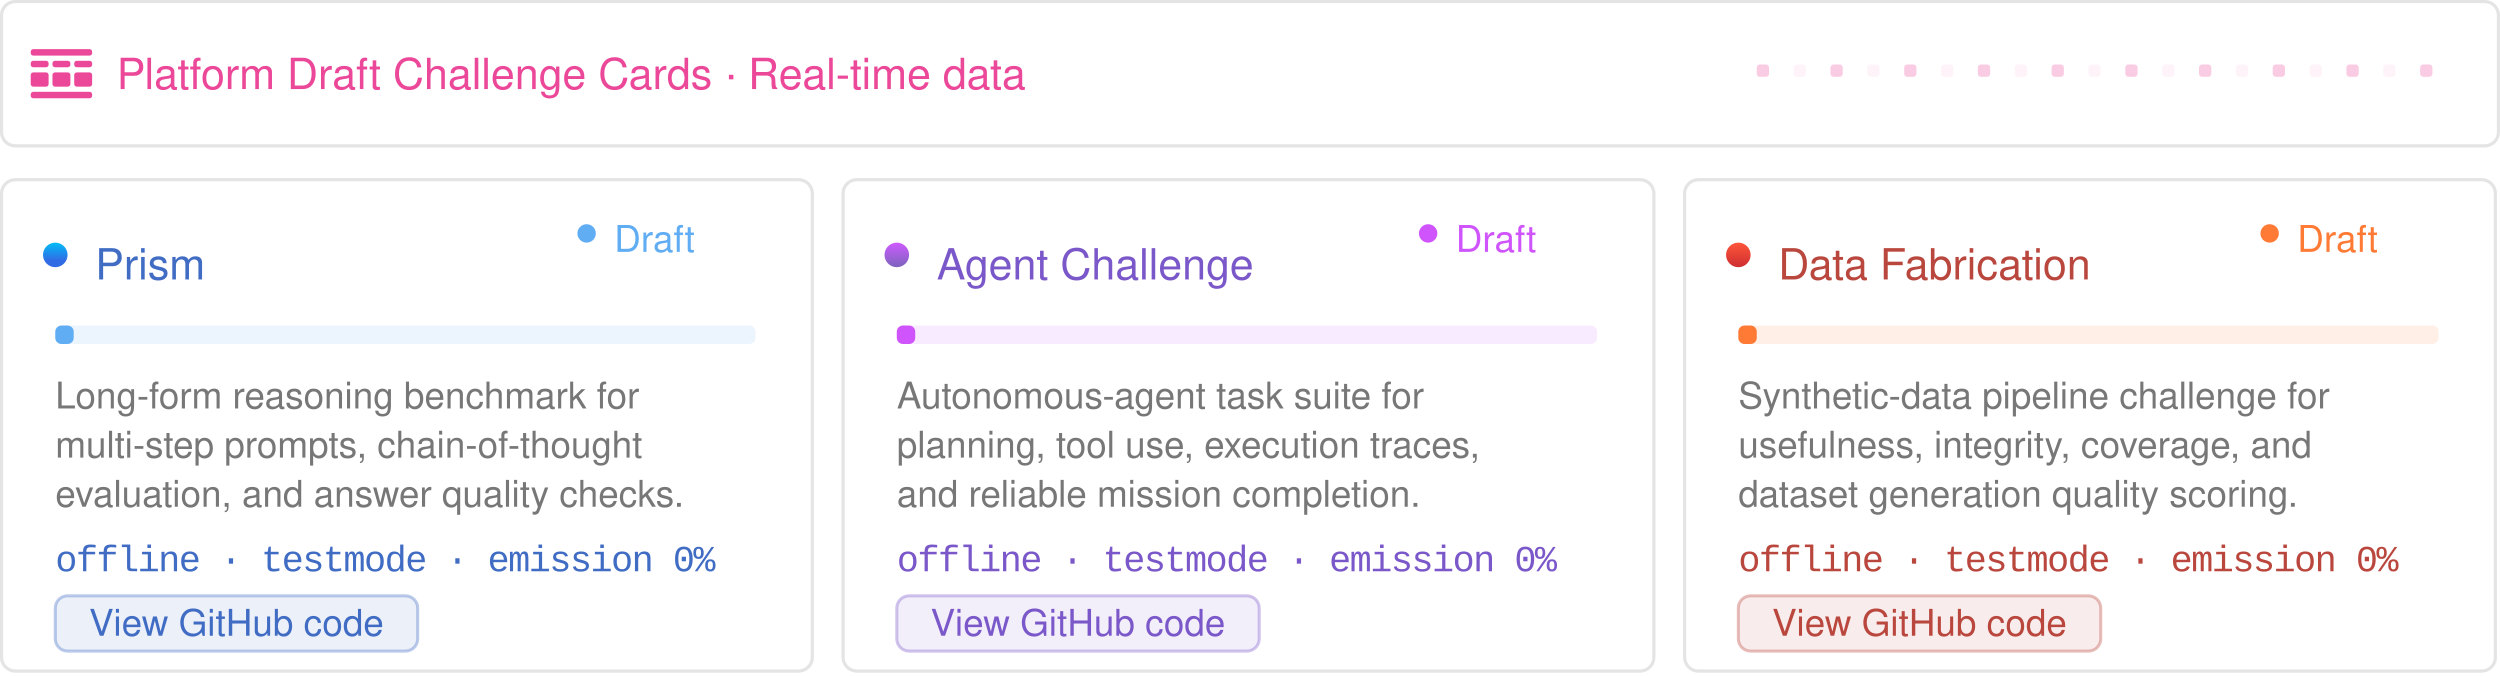
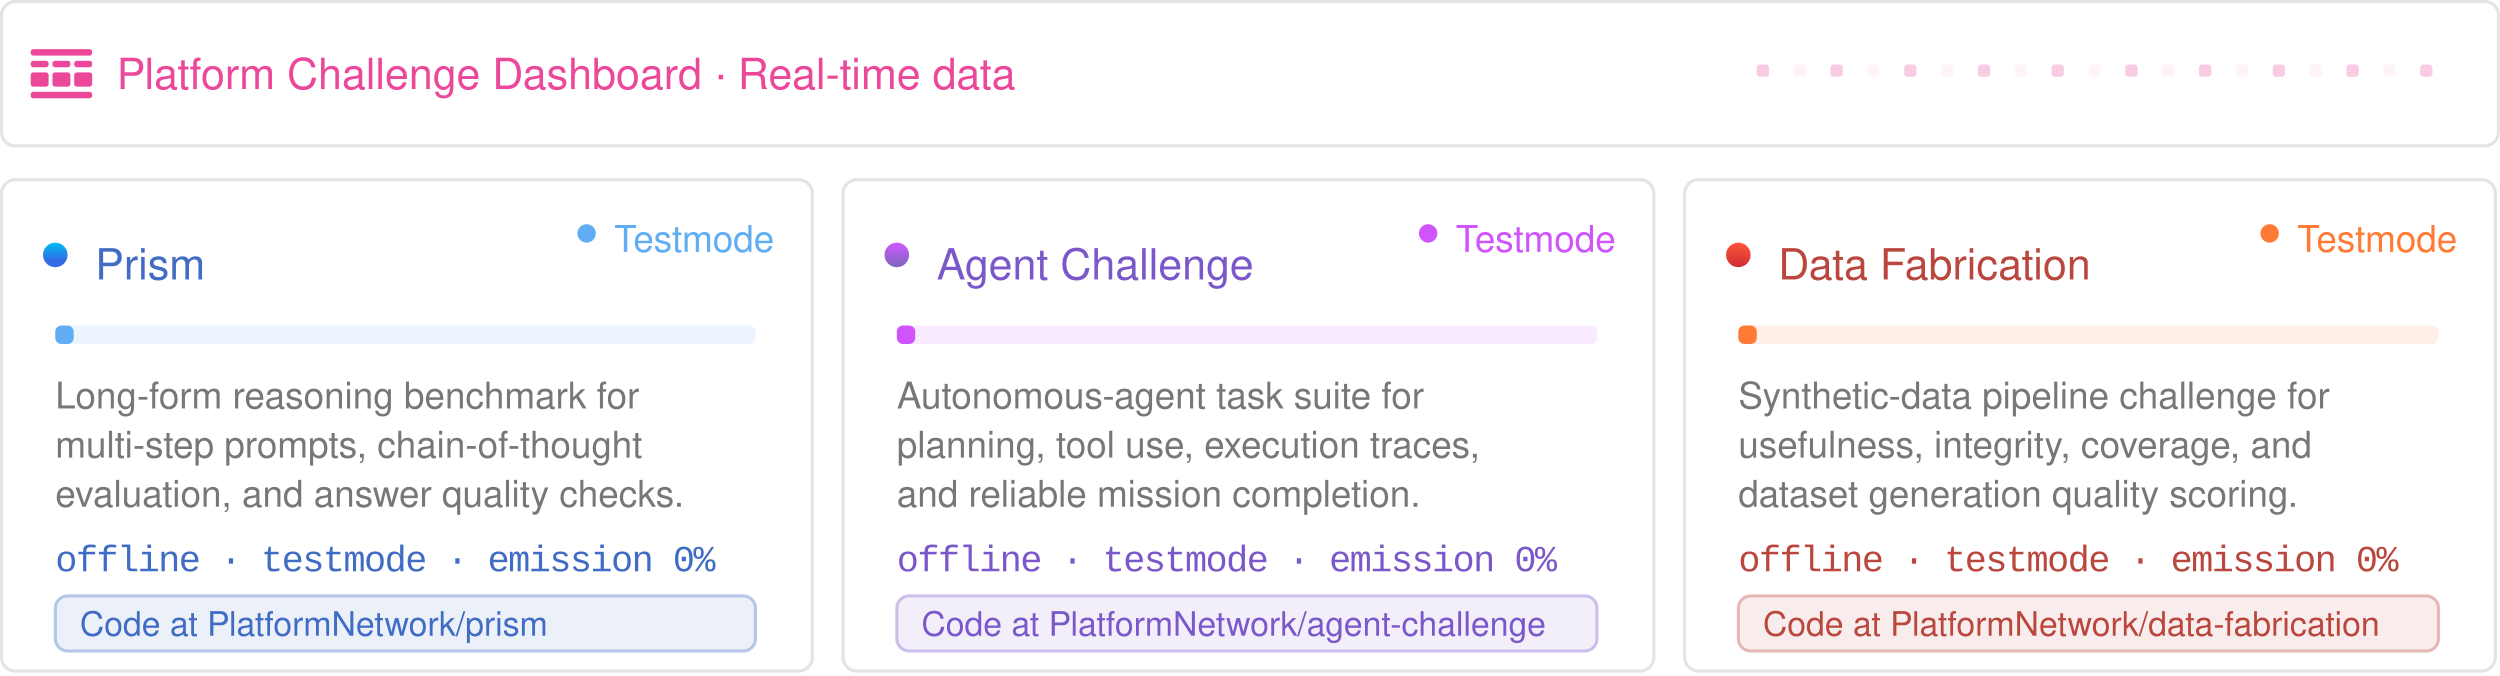
<svg xmlns="http://www.w3.org/2000/svg" width="814" height="220" viewBox="0 0 814 220" fill="none" role="img" aria-labelledby="title desc">
  <style>
    .sans { font-family: -apple-system, BlinkMacSystemFont, "Segoe UI", Helvetica, Arial, sans-serif, "Apple Color Emoji", "Segoe UI Emoji"; }
    .mono { font-family: ui-monospace, SFMono-Regular, "SF Mono", Menlo, Consolas, "Liberation Mono", monospace; font-size: 12px; letter-spacing: -0.5px; }
    .bold { font-weight: 500; }
    .small { font-size: 14px; }
    .smaller { font-size: 12px; }
+     .tiny { font-size: 11px; }
    .glow { paint-order: stroke; }
  </style>
  <rect x="0.5" y="0.5" width="813" height="219" fill="rgba(0, 0, 0, 0)" />
  <g>
    <rect x="0.5" y="0.5" width="813" height="47" rx="4.5" stroke="rgba(0,0,0,0.15)" />
    <rect x="0.5" y="0.5" width="813" height="47" rx="4.5" stroke="rgba(255,255,255,0.3)" />
    <g transform="translate(10,16)">
      <svg width="20" height="16" fill="none" aria-hidden="true">
        <path d="M0 .842C0 .377.373 0 .833 0h18.334c.46 0 .833.377.833.842v.421a.838.838 0 0 1-.833.842H.833A.838.838 0 0 1 0 1.263v-.42ZM0 14.737c0-.465.373-.842.833-.842h18.334c.46 0 .833.377.833.842v.42a.838.838 0 0 1-.833.843H.833A.838.838 0 0 1 0 15.158v-.421ZM0 4.632c0-.465.373-.843.833-.843H5c.46 0 .833.377.833.843v.42A.838.838 0 0 1 5 5.896H.833A.838.838 0 0 1 0 5.053v-.421ZM0 8.421c0-.465.373-.842.833-.842H5c.46 0 .833.377.833.842v2.947A.838.838 0 0 1 5 12.21H.833A.838.838 0 0 1 0 11.368V8.421ZM7.083 4.632c0-.465.373-.843.834-.843h4.166c.46 0 .834.377.834.843v.42a.838.838 0 0 1-.834.843H7.917a.838.838 0 0 1-.834-.842v-.421ZM7.083 8.421c0-.465.373-.842.834-.842h4.166c.46 0 .834.377.834.842v2.947a.838.838 0 0 1-.834.842H7.917a.838.838 0 0 1-.834-.842V8.421ZM14.167 4.632c0-.465.373-.843.833-.843h4.167c.46 0 .833.377.833.843v.42a.838.838 0 0 1-.833.843H15a.838.838 0 0 1-.833-.842v-.421ZM14.167 8.421c0-.465.373-.842.833-.842h4.167c.46 0 .833.377.833.842v2.947a.838.838 0 0 1-.833.842H15a.838.838 0 0 1-.833-.842V8.421Z" fill="rgba(236, 72, 153, 1)" />
      </svg>
    </g>
-     <text x="38" y="29" class="sans small bold glow" fill="rgba(236, 72, 153, 1)" stroke-width="0.5">Platform Draft Challenge Cards · Real-time data</text>
+     <text x="38" y="29" class="sans small bold glow" fill="rgba(236, 72, 153, 1)" stroke-width="0.5">Platform Challenge Dashboard · Real-time data</text>
    <g opacity="0.28">
      <rect x="572" y="21" width="4" height="4" rx="1" fill="rgba(236, 72, 153, 1)" />
      <rect x="584" y="21" width="4" height="4" rx="1" fill="rgba(236, 72, 153, 0.22)" />
      <rect x="596" y="21" width="4" height="4" rx="1" fill="rgba(236, 72, 153, 1)" />
      <rect x="608" y="21" width="4" height="4" rx="1" fill="rgba(236, 72, 153, 0.22)" />
      <rect x="620" y="21" width="4" height="4" rx="1" fill="rgba(236, 72, 153, 1)" />
      <rect x="632" y="21" width="4" height="4" rx="1" fill="rgba(236, 72, 153, 0.22)" />
      <rect x="644" y="21" width="4" height="4" rx="1" fill="rgba(236, 72, 153, 1)" />
      <rect x="656" y="21" width="4" height="4" rx="1" fill="rgba(236, 72, 153, 0.22)" />
      <rect x="668" y="21" width="4" height="4" rx="1" fill="rgba(236, 72, 153, 1)" />
      <rect x="680" y="21" width="4" height="4" rx="1" fill="rgba(236, 72, 153, 0.22)" />
      <rect x="692" y="21" width="4" height="4" rx="1" fill="rgba(236, 72, 153, 1)" />
      <rect x="704" y="21" width="4" height="4" rx="1" fill="rgba(236, 72, 153, 0.22)" />
      <rect x="716" y="21" width="4" height="4" rx="1" fill="rgba(236, 72, 153, 1)" />
      <rect x="728" y="21" width="4" height="4" rx="1" fill="rgba(236, 72, 153, 0.22)" />
      <rect x="740" y="21" width="4" height="4" rx="1" fill="rgba(236, 72, 153, 1)" />
      <rect x="752" y="21" width="4" height="4" rx="1" fill="rgba(236, 72, 153, 0.22)" />
      <rect x="764" y="21" width="4" height="4" rx="1" fill="rgba(236, 72, 153, 1)" />
      <rect x="776" y="21" width="4" height="4" rx="1" fill="rgba(236, 72, 153, 0.22)" />
      <rect x="788" y="21" width="4" height="4" rx="1" fill="rgba(236, 72, 153, 1)" />
    </g>
  </g>
  <g transform="translate(0,58)">
    <rect x="0.5" y="0.5" width="264" height="160" rx="4.5" stroke="rgba(0,0,0,0.15)" />
    <rect x="0.5" y="0.5" width="264" height="160" rx="4.5" fill="rgba(255,255,255,0.0)" stroke="rgba(255,255,255,0.3)" />
    <circle cx="18" cy="25" r="4" fill="url(#blueDot)" />
    <text x="31" y="33" class="sans small bold" fill="#406CC4">Prism</text>
    <rect x="188" y="15" width="6" height="6" rx="6" fill="#61adf4" />
-     <text x="200" y="24" class="sans smaller" fill="#61adf4">Draft</text>
+     <text x="200" y="24" class="sans smaller" fill="#61adf4">Testmode</text>
    <rect x="18" y="48" width="228" height="6" rx="2" fill="rgba(97,173,244,0.12)" />
    <rect x="18" y="48" width="6" height="6" rx="2" fill="#61adf4" />
    <text x="18" y="75" class="sans smaller" fill="#777">Long-form reasoning benchmark for</text>
    <text x="18" y="91" class="sans smaller" fill="#777">multi-step prompts, chain-of-thought</text>
    <text x="18" y="107" class="sans smaller" fill="#777">evaluation, and answer quality checks.</text>
    <text x="18" y="128" class="mono smaller bold" fill="#406CC4">offline · testmode · emission 0%</text>
-     <a href="https://github.com/PlatformNetwork/platform/tree/v3" target="_blank">
-       <rect x="18" y="136" width="118" height="18" rx="4" fill="rgba(64,108,196,0.10)" stroke="#406CC4" stroke-opacity="0.35" />
-       <text x="29" y="149" class="sans smaller bold" fill="#406CC4">View GitHub code</text>
-     </a>
+     <rect x="18" y="136" width="228" height="18" rx="4" fill="rgba(64,108,196,0.10)" stroke="#406CC4" stroke-opacity="0.35" />
+     <text x="26" y="149" class="sans tiny bold" fill="#406CC4">Code at PlatformNetwork/prism</text>
  </g>
  <g transform="translate(274,58)">
    <rect x="0.5" y="0.5" width="264" height="160" rx="4.5" stroke="rgba(0,0,0,0.15)" />
    <rect x="0.5" y="0.5" width="264" height="160" rx="4.5" fill="rgba(255,255,255,0.0)" stroke="rgba(255,255,255,0.3)" />
    <circle cx="18" cy="25" r="4" fill="url(#purpleDot)" />
    <text x="31" y="33" class="sans small bold" fill="#7B58C9">Agent Challenge</text>
    <rect x="188" y="15" width="6" height="6" rx="6" fill="#cf54fc" />
-     <text x="200" y="24" class="sans smaller" fill="#cf54fc">Draft</text>
+     <text x="200" y="24" class="sans smaller" fill="#cf54fc">Testmode</text>
    <rect x="18" y="48" width="228" height="6" rx="2" fill="rgba(207,84,252,0.12)" />
    <rect x="18" y="48" width="6" height="6" rx="2" fill="#cf54fc" />
    <text x="18" y="75" class="sans smaller" fill="#777">Autonomous-agent task suite for</text>
    <text x="18" y="91" class="sans smaller" fill="#777">planning, tool use, execution traces,</text>
    <text x="18" y="107" class="sans smaller" fill="#777">and reliable mission completion.</text>
    <text x="18" y="128" class="mono smaller bold" fill="#7B58C9">offline · testmode · emission 0%</text>
-     <a href="https://github.com/PlatformNetwork/platform/tree/v3" target="_blank">
-       <rect x="18" y="136" width="118" height="18" rx="4" fill="rgba(123,88,201,0.10)" stroke="#7B58C9" stroke-opacity="0.35" />
-       <text x="29" y="149" class="sans smaller bold" fill="#7B58C9">View GitHub code</text>
-     </a>
+     <rect x="18" y="136" width="228" height="18" rx="4" fill="rgba(123,88,201,0.10)" stroke="#7B58C9" stroke-opacity="0.35" />
+     <text x="26" y="149" class="sans tiny bold" fill="#7B58C9">Code at PlatformNetwork/agent-challenge</text>
  </g>
  <g transform="translate(548,58)">
    <rect x="0.5" y="0.5" width="264" height="160" rx="4.5" stroke="rgba(0,0,0,0.15)" />
    <rect x="0.5" y="0.5" width="264" height="160" rx="4.5" fill="rgba(255,255,255,0.0)" stroke="rgba(255,255,255,0.3)" />
    <circle cx="18" cy="25" r="4" fill="url(#redDot)" />
    <text x="31" y="33" class="sans small bold" fill="#BA473E">Data Fabrication</text>
    <rect x="188" y="15" width="6" height="6" rx="6" fill="#ff7a35" />
-     <text x="200" y="24" class="sans smaller" fill="#ff7a35">Draft</text>
+     <text x="200" y="24" class="sans smaller" fill="#ff7a35">Testmode</text>
    <rect x="18" y="48" width="228" height="6" rx="2" fill="rgba(255,122,53,0.12)" />
    <rect x="18" y="48" width="6" height="6" rx="2" fill="#ff7a35" />
    <text x="18" y="75" class="sans smaller" fill="#777">Synthetic-data pipeline challenge for</text>
    <text x="18" y="91" class="sans smaller" fill="#777">usefulness, integrity, coverage, and</text>
    <text x="18" y="107" class="sans smaller" fill="#777">dataset generation quality scoring.</text>
    <text x="18" y="128" class="mono smaller bold" fill="#BA473E">offline · testmode · emission 0%</text>
-     <a href="https://github.com/PlatformNetwork/platform/tree/v3" target="_blank">
-       <rect x="18" y="136" width="118" height="18" rx="4" fill="rgba(186,71,62,0.10)" stroke="#BA473E" stroke-opacity="0.35" />
-       <text x="29" y="149" class="sans smaller bold" fill="#BA473E">View GitHub code</text>
-     </a>
+     <rect x="18" y="136" width="228" height="18" rx="4" fill="rgba(186,71,62,0.10)" stroke="#BA473E" stroke-opacity="0.35" />
+     <text x="26" y="149" class="sans tiny bold" fill="#BA473E">Code at PlatformNetwork/data-fabrication</text>
  </g>
  <defs>
    <linearGradient id="blueDot" x1="18" y1="21" x2="18" y2="29" gradientUnits="userSpaceOnUse">
      <stop stop-color="#00BCF7" />
      <stop offset=".729" stop-color="#326CE5" />
    </linearGradient>
    <linearGradient id="purpleDot" x1="18" y1="21" x2="18" y2="29" gradientUnits="userSpaceOnUse">
      <stop stop-color="#CE5AFF" />
      <stop offset="1" stop-color="#7C64BD" />
    </linearGradient>
    <linearGradient id="redDot" x1="18" y1="21" x2="18" y2="29" gradientUnits="userSpaceOnUse">
      <stop stop-color="#ff553a" />
      <stop offset="1" stop-color="#cd2e31" />
    </linearGradient>
  </defs>
</svg>
